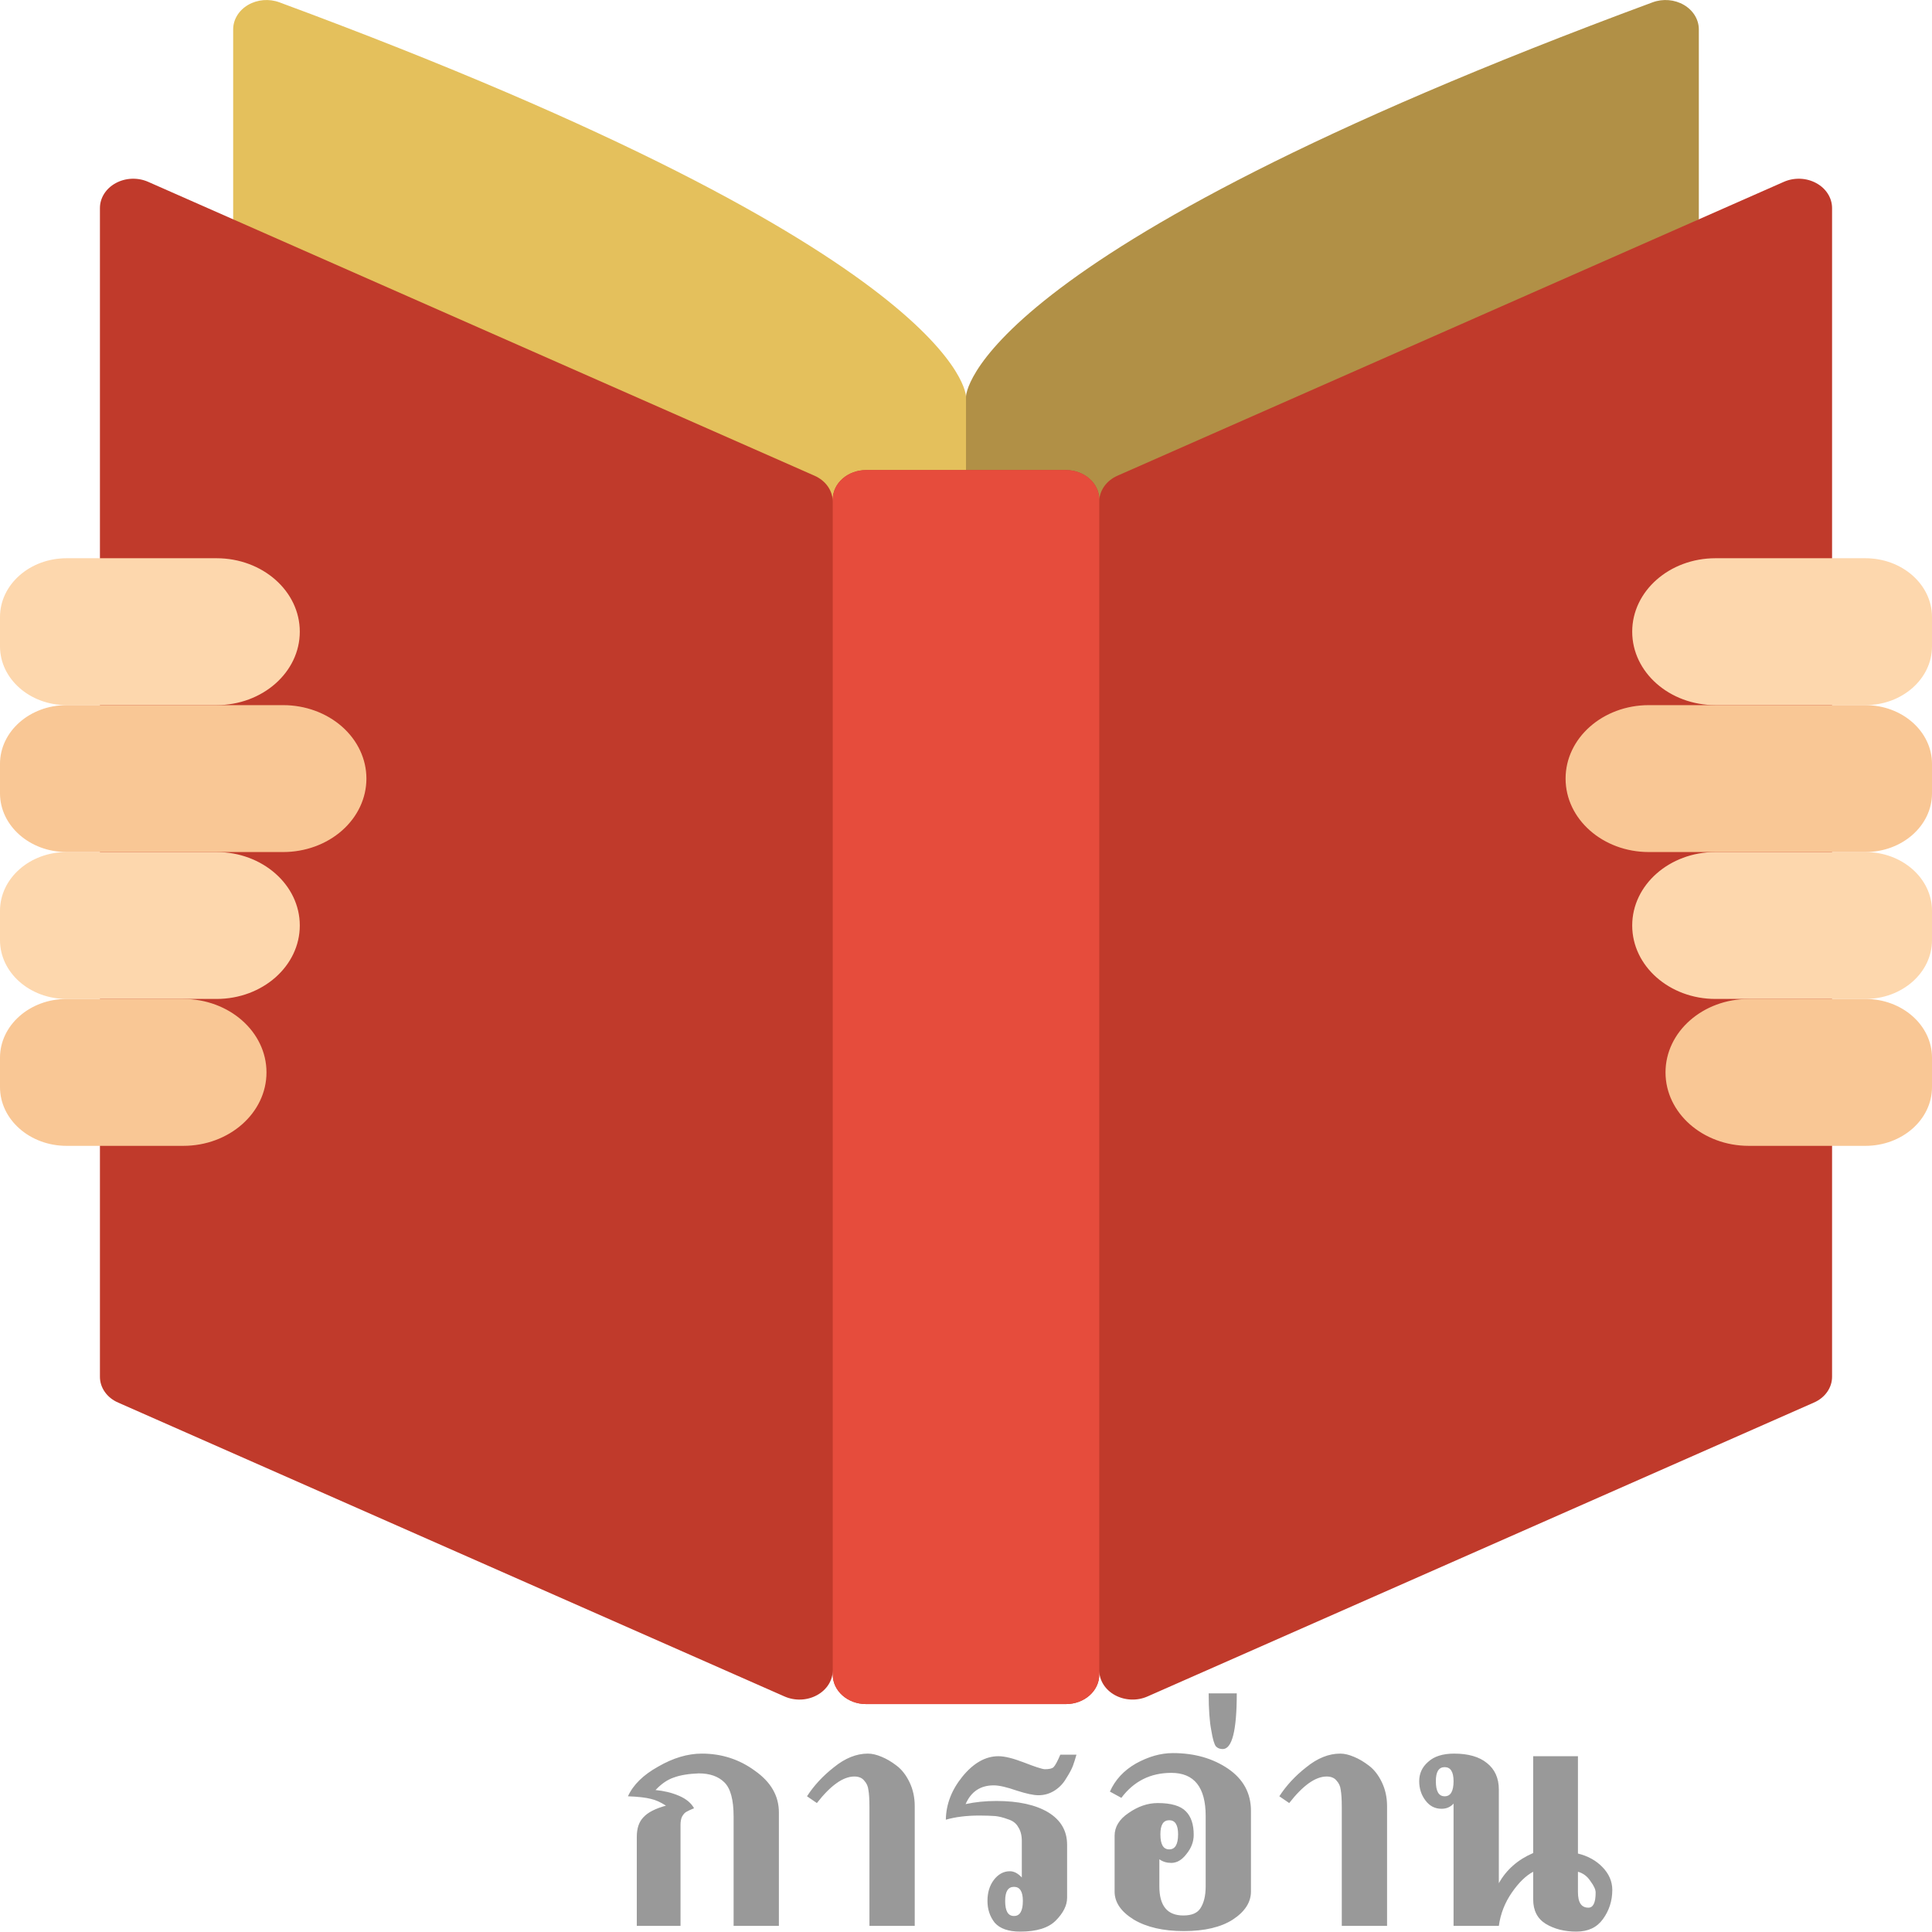
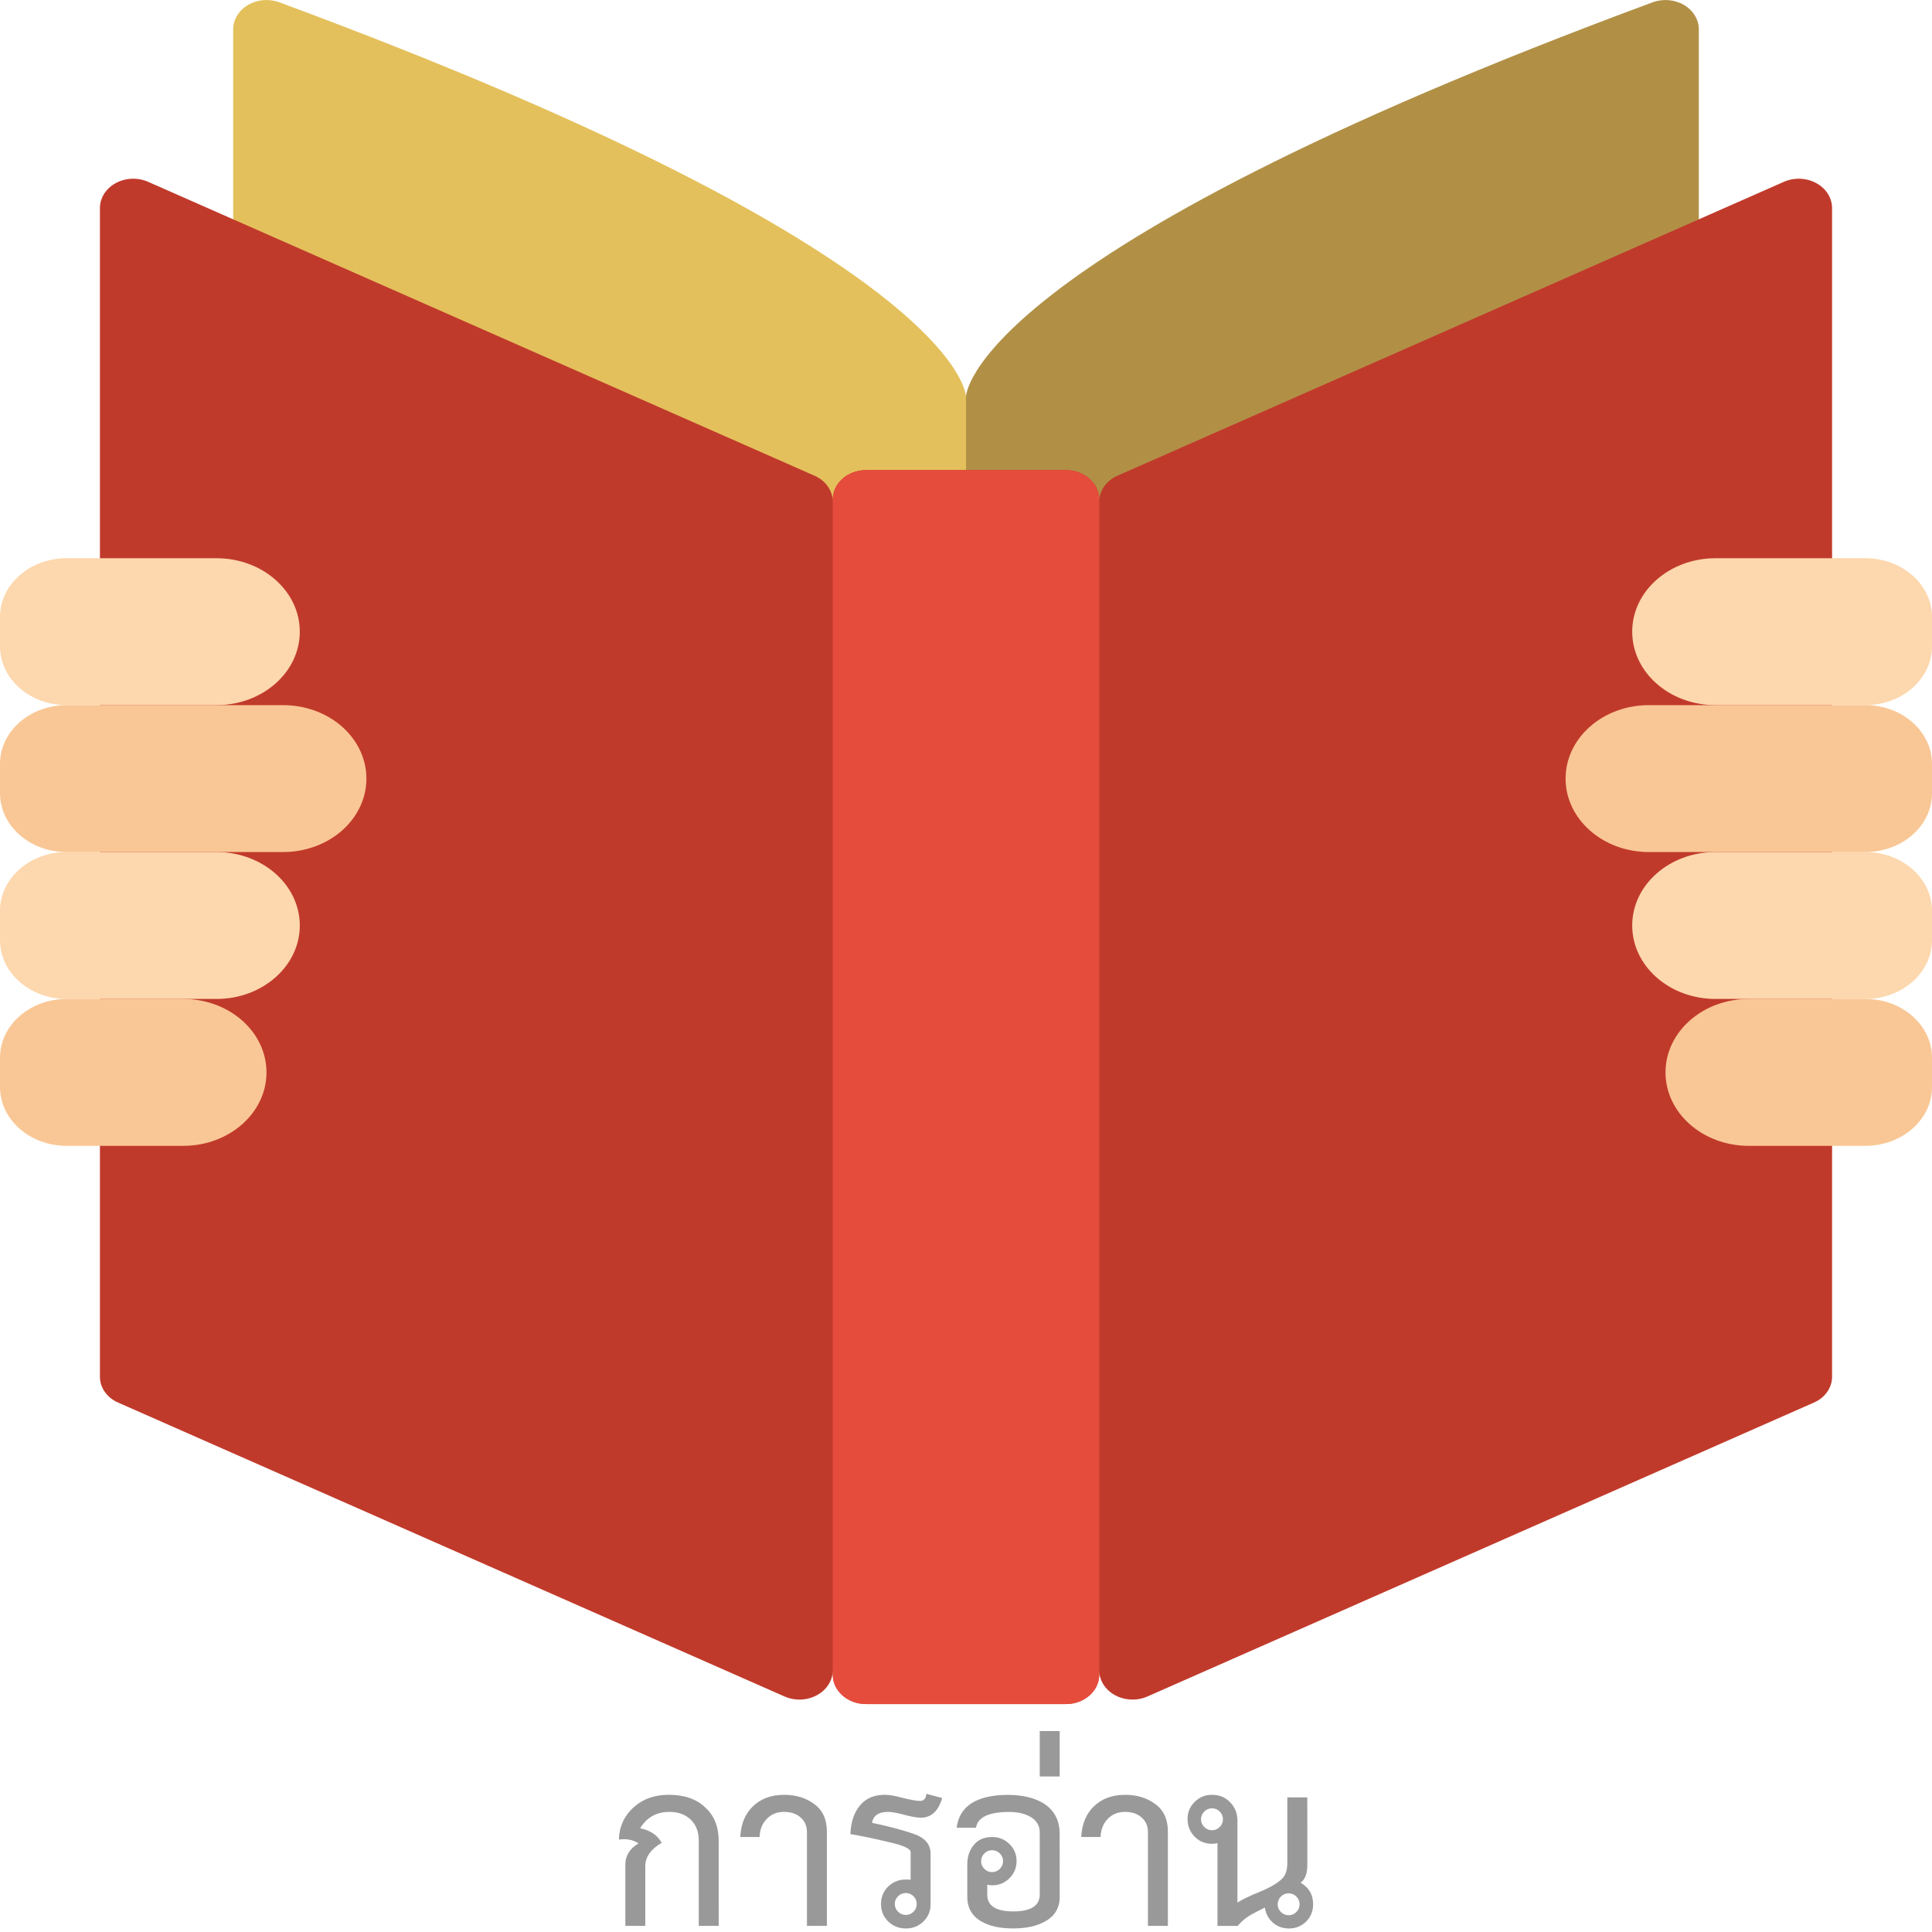
<svg xmlns="http://www.w3.org/2000/svg" height="512" viewBox="0 0 58 58" width="512" version="1.1" id="svg1319">
  <defs id="defs1323" />
  <g id="Page-1" fill="none" fill-rule="evenodd" transform="matrix(1,0,0,0.8820266,0,9.5678654e-5)">
    <g id="026---Open-Book" fill-rule="nonzero">
      <path id="Shape" d="M 7,7.47 V 1 C 7,0.665 7.169,0.352 7.448,0.167 7.728,-0.018 8.081,-0.051 8.39,0.08 29,8.72 29,13.5 29,13.5 V 21 Z" fill="#e4c05c" />
      <path id="path1294" d="M 51,7.47 V 1 C 51,0.665 50.831,0.352 50.552,0.167 50.272,-0.018 49.919,-0.051 49.61,0.08 29,8.72 29,13.5 29,13.5 V 21 Z" fill="#b19046" />
      <path id="path1296" d="m 53.55,6.19 -20,10 C 33.212,16.357 32.998,16.703 33,17.08 V 17 c 0,-0.552 -0.448,-1 -1,-1 h -6 c -0.552,0 -1,0.448 -1,1 v 0.08 c 0.002,-0.377 -0.212,-0.723 -0.55,-0.89 l -20,-10 C 4.14,6.034 3.772,6.049 3.477,6.231 3.181,6.412 3.001,6.733 3,7.08 v 39.77 c -0.004,0.378 0.21,0.725 0.55,0.89 l 20,10 c 0.31,0.156 0.678,0.141 0.973,-0.041 C 24.819,57.518 24.999,57.197 25,56.85 V 57 c 0,0.552 0.448,1 1,1 h 6 c 0.552,0 1,-0.448 1,-1 v -0.15 c 10e-4,0.347 0.181,0.668 0.477,0.849 0.295,0.181 0.664,0.197 0.973,0.041 l 20,-10 C 54.79,47.575 55.004,47.228 55,46.85 V 7.08 C 54.999,6.733 54.819,6.412 54.523,6.231 54.228,6.049 53.86,6.034 53.55,6.19 Z" fill="#c03a2b" />
      <rect id="Rectangle-path" fill="#e64c3c" height="42" rx="1" width="8" x="25" y="16" />
      <path id="path1299" d="M 2,19 H 6.5 C 7.881,19 9,20.119 9,21.5 9,22.881 7.881,24 6.5,24 H 2 C 0.895,24 0,23.105 0,22 v -1 c 0,-1.105 0.895,-2 2,-2 z" fill="#fdd7ad" />
      <path id="path1301" d="M 2,29 H 6.5 C 7.881,29 9,30.119 9,31.5 9,32.881 7.881,34 6.5,34 H 2 C 0.895,34 0,33.105 0,32 v -1 c 0,-1.105 0.895,-2 2,-2 z" fill="#fdd7ad" />
      <path id="path1303" d="M 2,34 H 5.5 C 6.881,34 8,35.119 8,36.5 8,37.881 6.881,39 5.5,39 H 2 C 0.895,39 0,38.105 0,37 v -1 c 0,-1.105 0.895,-2 2,-2 z" fill="#f9c795" />
      <path id="path1305" d="m 2,24 h 6.5 c 0.663,0 1.299,0.263 1.768,0.732 C 10.737,25.201 11,25.837 11,26.5 11,27.163 10.737,27.799 10.268,28.268 9.799,28.737 9.163,29 8.5,29 H 2 C 0.895,29 0,28.105 0,27 v -1 c 0,-1.105 0.895,-2 2,-2 z" fill="#f9c795" />
      <path id="path1307" d="m 51,19 h 4.5 c 1.381,0 2.5,1.119 2.5,2.5 0,1.381 -1.119,2.5 -2.5,2.5 H 51 c -1.105,0 -2,-0.895 -2,-2 v -1 c 0,-1.105 0.895,-2 2,-2 z" fill="#fdd7ad" transform="rotate(180,53.5,21.5)" />
      <path id="path1309" d="m 51,29 h 4.5 c 1.381,0 2.5,1.119 2.5,2.5 0,1.381 -1.119,2.5 -2.5,2.5 H 51 c -1.105,0 -2,-0.895 -2,-2 v -1 c 0,-1.105 0.895,-2 2,-2 z" fill="#fdd7ad" transform="rotate(180,53.5,31.5)" />
      <g fill="#f9c795" id="g1315">
        <path id="path1311" d="m 52,34 h 3.5 c 1.381,0 2.5,1.119 2.5,2.5 0,1.381 -1.119,2.5 -2.5,2.5 H 52 c -1.105,0 -2,-0.895 -2,-2 v -1 c 0,-1.105 0.895,-2 2,-2 z" transform="rotate(180,54,36.5)" />
        <path id="path1313" d="m 49,24 h 6.5 c 1.381,0 2.5,1.119 2.5,2.5 0,1.381 -1.119,2.5 -2.5,2.5 H 49 c -1.105,0 -2,-0.895 -2,-2 v -1 c 0,-1.105 0.895,-2 2,-2 z" transform="rotate(180,52.5,26.5)" />
      </g>
    </g>
  </g>
-   <text xml:space="preserve" style="font-style:normal;font-variant:normal;font-weight:normal;font-stretch:normal;font-size:9.667px;font-family:th;-inkscape-font-specification:th;opacity:0.8;fill:#b7c4c8;fill-rule:evenodd;stroke-width:0.098;paint-order:fill markers stroke" x="18.289" y="57.816" id="text392">
-     <tspan id="tspan390" x="18.289" y="57.816" style="font-style:normal;font-variant:normal;font-weight:bold;font-stretch:normal;font-size:9.667px;font-family:'TH SarabunPSK';-inkscape-font-specification:'TH SarabunPSK Bold';fill:#808080;stroke-width:0.098">การอ่าน</tspan>
-   </text>
+   <g aria-label="การอ่าน" id="text392" style="font-size:9.667px;font-family:th;-inkscape-font-specification:th;opacity:0.8;fill:#b7c4c8;fill-rule:evenodd;stroke-width:0.098;paint-order:fill markers stroke">
+     <path d="m 21.576,57.816 h -0.599 v -2.562 q 0,-0.396 -0.242,-0.628 -0.242,-0.232 -0.638,-0.232 -0.58,0 -0.88,0.493 0.454,0.087 0.648,0.435 -0.493,0.29 -0.493,0.696 v 1.798 h -0.599 v -1.837 q 0,-0.406 0.396,-0.638 -0.242,-0.164 -0.59,-0.116 0.019,-0.599 0.464,-0.986 0.406,-0.358 1.034,-0.358 0.696,0 1.092,0.377 0.406,0.367 0.406,1.005 z" style="font-weight:bold;font-family:'TH SarabunPSK';-inkscape-font-specification:'TH SarabunPSK Bold';fill:#808080" id="path3552" />
+     <path d="M 24.824,57.816 H 24.225 v -2.813 q 0,-0.271 -0.184,-0.435 -0.184,-0.174 -0.503,-0.174 -0.319,0 -0.522,0.213 -0.203,0.213 -0.213,0.541 h -0.58 q 0.029,-0.58 0.377,-0.918 0.358,-0.348 0.938,-0.348 0.541,0 0.909,0.28 0.377,0.271 0.377,0.831 z" style="font-weight:bold;font-family:'TH SarabunPSK';-inkscape-font-specification:'TH SarabunPSK Bold';fill:#808080" id="path3554" />
+     <path d="m 27.937,57.169 q 0,0.309 -0.222,0.522 -0.213,0.203 -0.522,0.203 -0.309,0 -0.532,-0.213 -0.213,-0.213 -0.213,-0.522 0,-0.309 0.213,-0.522 0.222,-0.213 0.532,-0.213 0.116,0 0.145,0.01 v -0.831 q 0,-0.155 -0.648,-0.3 -0.638,-0.155 -1.16,-0.242 0.019,-0.532 0.28,-0.851 0.261,-0.329 0.754,-0.329 0.203,0 0.551,0.097 0.358,0.087 0.512,0.087 0.164,0 0.184,-0.213 l 0.474,0.126 q -0.174,0.59 -0.638,0.59 -0.174,0 -0.503,-0.087 -0.319,-0.087 -0.483,-0.087 -0.425,0 -0.483,0.329 0.744,0.155 1.247,0.329 0.512,0.174 0.512,0.599 z m -0.416,-0.01 q 0,-0.135 -0.097,-0.232 -0.097,-0.097 -0.232,-0.097 -0.135,0 -0.232,0.097 -0.097,0.097 -0.097,0.232 0,0.135 0.097,0.232 0.097,0.097 0.232,0.097 0.135,0 0.232,-0.097 0.097,-0.097 0.097,-0.232 z" style="font-weight:bold;font-family:'TH SarabunPSK';-inkscape-font-specification:'TH SarabunPSK Bold';fill:#808080" id="path3556" />
+     <path d="m 31.813,56.946 q 0,0.503 -0.454,0.744 -0.367,0.203 -0.947,0.203 -0.58,0 -0.938,-0.203 -0.435,-0.242 -0.435,-0.744 v -0.976 q 0,-0.348 0.193,-0.58 0.193,-0.242 0.551,-0.242 0.309,0 0.522,0.213 0.213,0.203 0.213,0.512 0,0.3 -0.213,0.512 -0.213,0.213 -0.522,0.213 -0.087,0 -0.145,-0.019 v 0.3 q 0,0.503 0.783,0.503 0.793,0 0.793,-0.512 v -1.856 q 0,-0.319 -0.3,-0.483 -0.251,-0.135 -0.619,-0.135 -0.918,0 -0.996,0.474 h -0.58 q 0.126,-0.976 1.527,-0.986 0.648,0 1.063,0.242 0.503,0.309 0.503,0.928 z M 30.112,55.873 q 0,-0.135 -0.097,-0.232 -0.097,-0.097 -0.232,-0.097 -0.135,0 -0.232,0.097 -0.097,0.097 -0.097,0.232 0,0.135 0.097,0.232 0.097,0.097 0.232,0.097 0.135,0 0.232,-0.097 0.097,-0.097 0.097,-0.232 z" style="font-weight:bold;font-family:'TH SarabunPSK';-inkscape-font-specification:'TH SarabunPSK Bold';fill:#808080" id="path3558" />
+     <path d="m 31.813,53.331 h -0.599 v -1.363 h 0.599 z" style="font-weight:bold;font-family:'TH SarabunPSK';-inkscape-font-specification:'TH SarabunPSK Bold';fill:#808080" id="path3560" />
+     <path d="m 35.061,57.816 h -0.599 v -2.813 q 0,-0.271 -0.184,-0.435 -0.184,-0.174 -0.503,-0.174 -0.319,0 -0.522,0.213 -0.203,0.213 -0.213,0.541 h -0.58 q 0.029,-0.58 0.377,-0.918 0.358,-0.348 0.938,-0.348 0.541,0 0.909,0.28 0.377,0.271 0.377,0.831 z" style="font-weight:bold;font-family:'TH SarabunPSK';-inkscape-font-specification:'TH SarabunPSK Bold';fill:#808080" id="path3562" />
+     <path d="m 39.247,55.989 q 0,0.387 -0.203,0.532 0.377,0.213 0.377,0.648 0,0.309 -0.213,0.522 -0.213,0.203 -0.512,0.203 -0.28,0 -0.483,-0.174 -0.203,-0.184 -0.242,-0.454 -0.309,0.155 -0.445,0.232 -0.232,0.145 -0.367,0.319 h -0.609 v -2.484 q -0.097,0.019 -0.164,0.019 -0.309,0 -0.522,-0.213 -0.213,-0.222 -0.213,-0.532 0,-0.3 0.213,-0.512 0.213,-0.213 0.522,-0.213 0.329,0 0.541,0.222 0.222,0.222 0.222,0.561 v 2.455 q 0.155,-0.116 0.696,-0.338 0.483,-0.203 0.667,-0.406 0.135,-0.145 0.135,-0.464 v -1.953 h 0.599 z m -2.533,-1.373 q 0,-0.135 -0.097,-0.232 -0.097,-0.097 -0.232,-0.097 -0.135,0 -0.232,0.097 -0.097,0.097 -0.097,0.232 0,0.135 0.097,0.232 0.097,0.097 0.232,0.097 0.135,0 0.232,-0.097 0.097,-0.097 0.097,-0.232 z m 2.301,2.552 q 0,-0.135 -0.097,-0.232 -0.097,-0.097 -0.232,-0.097 -0.135,0 -0.232,0.097 -0.097,0.097 -0.097,0.232 0,0.135 0.097,0.232 0.097,0.097 0.232,0.097 0.135,0 0.232,-0.097 0.097,-0.097 0.097,-0.232 z" style="font-weight:bold;font-family:'TH SarabunPSK';-inkscape-font-specification:'TH SarabunPSK Bold';fill:#808080" id="path3564" />
+   </g>
</svg>
